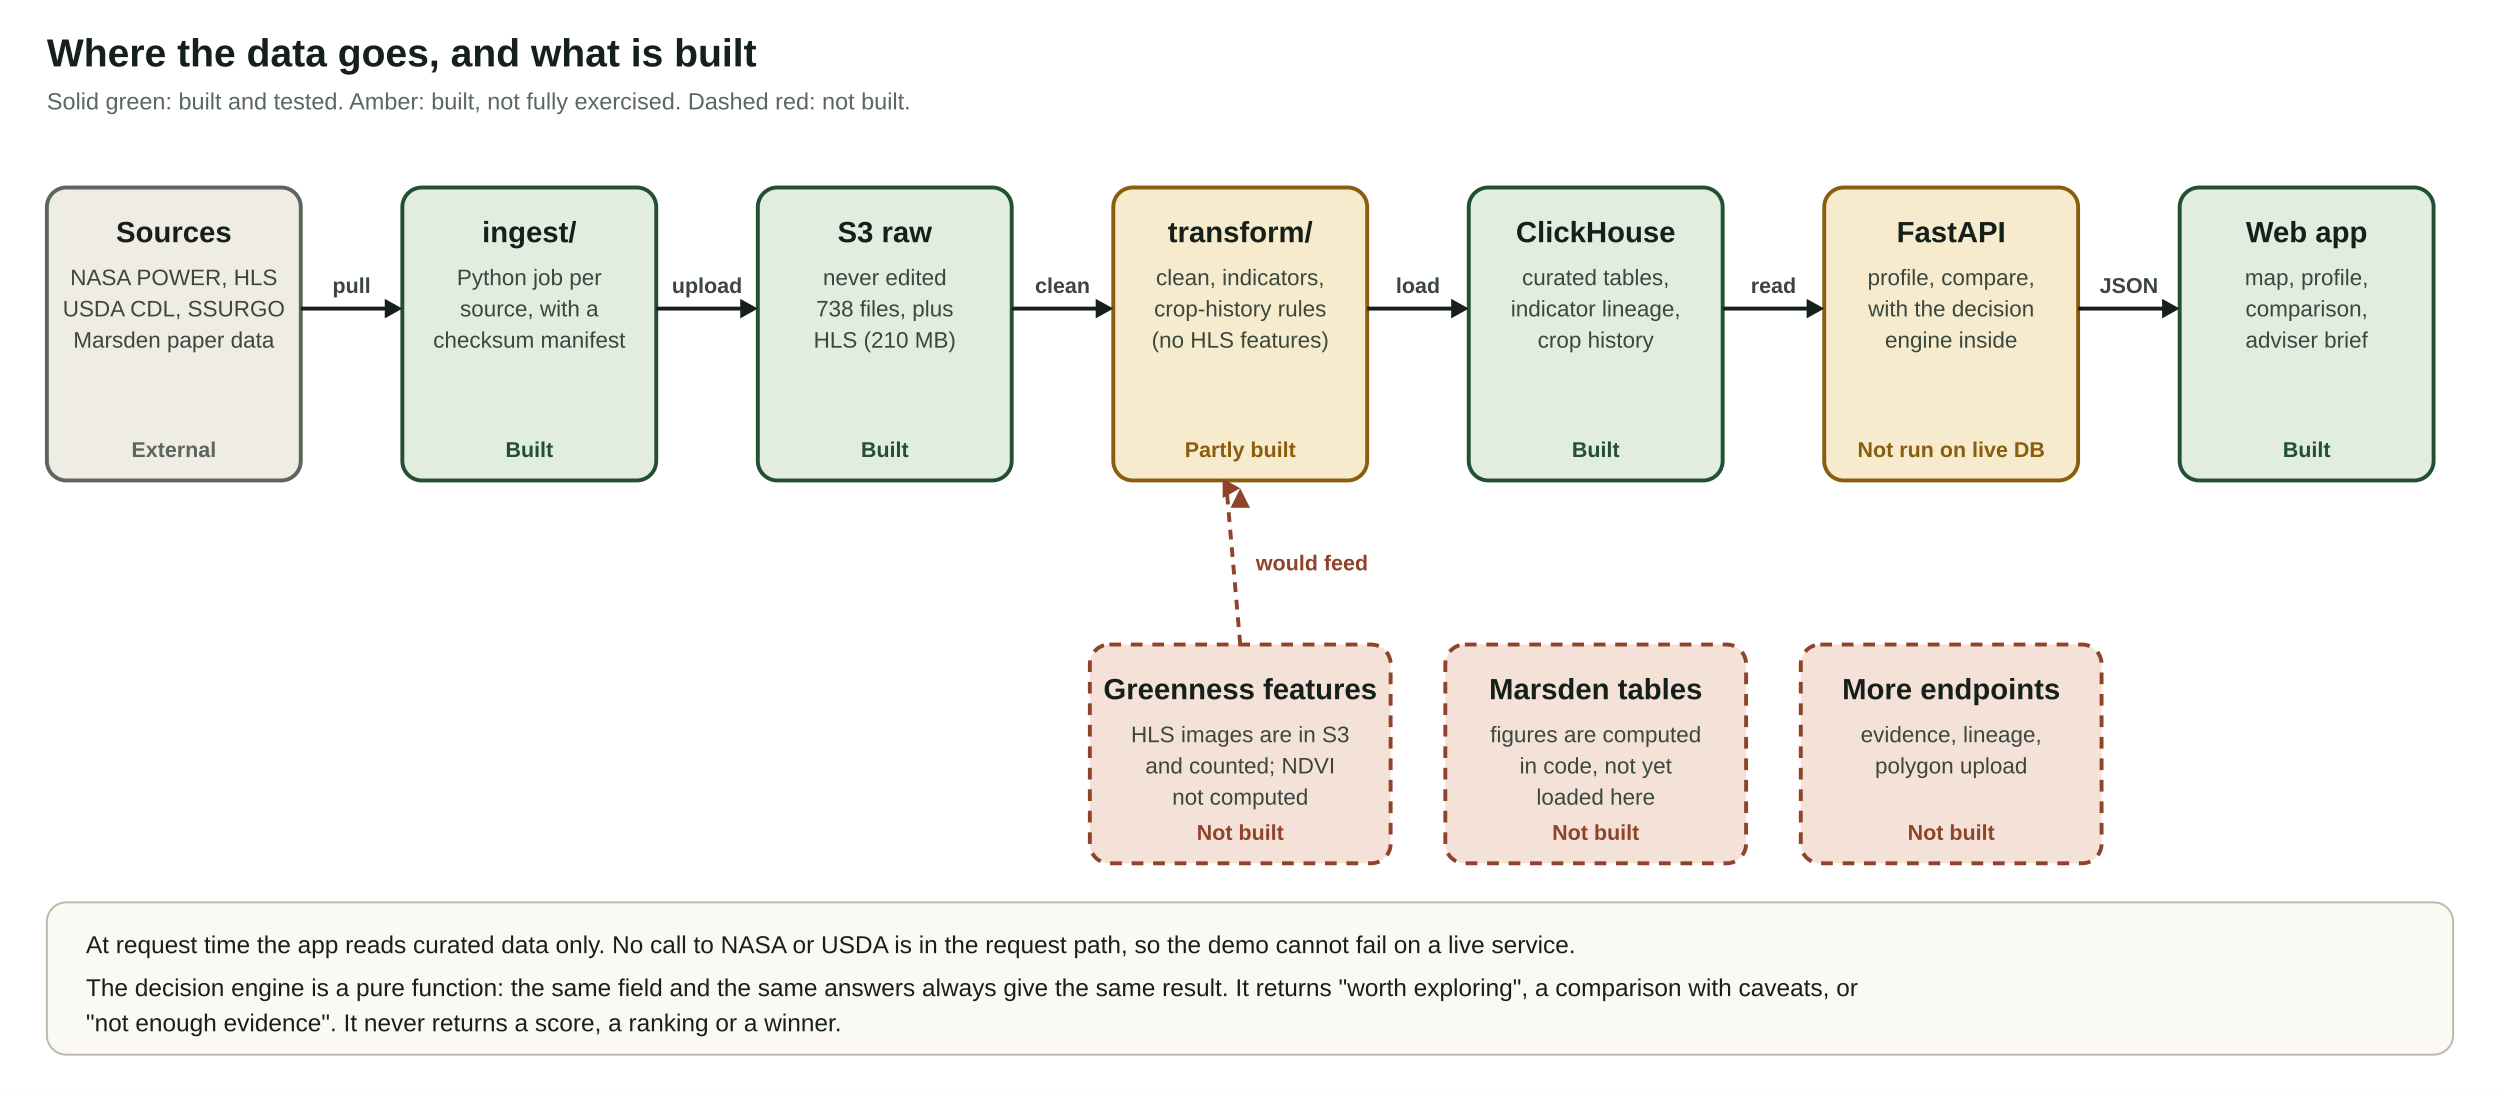
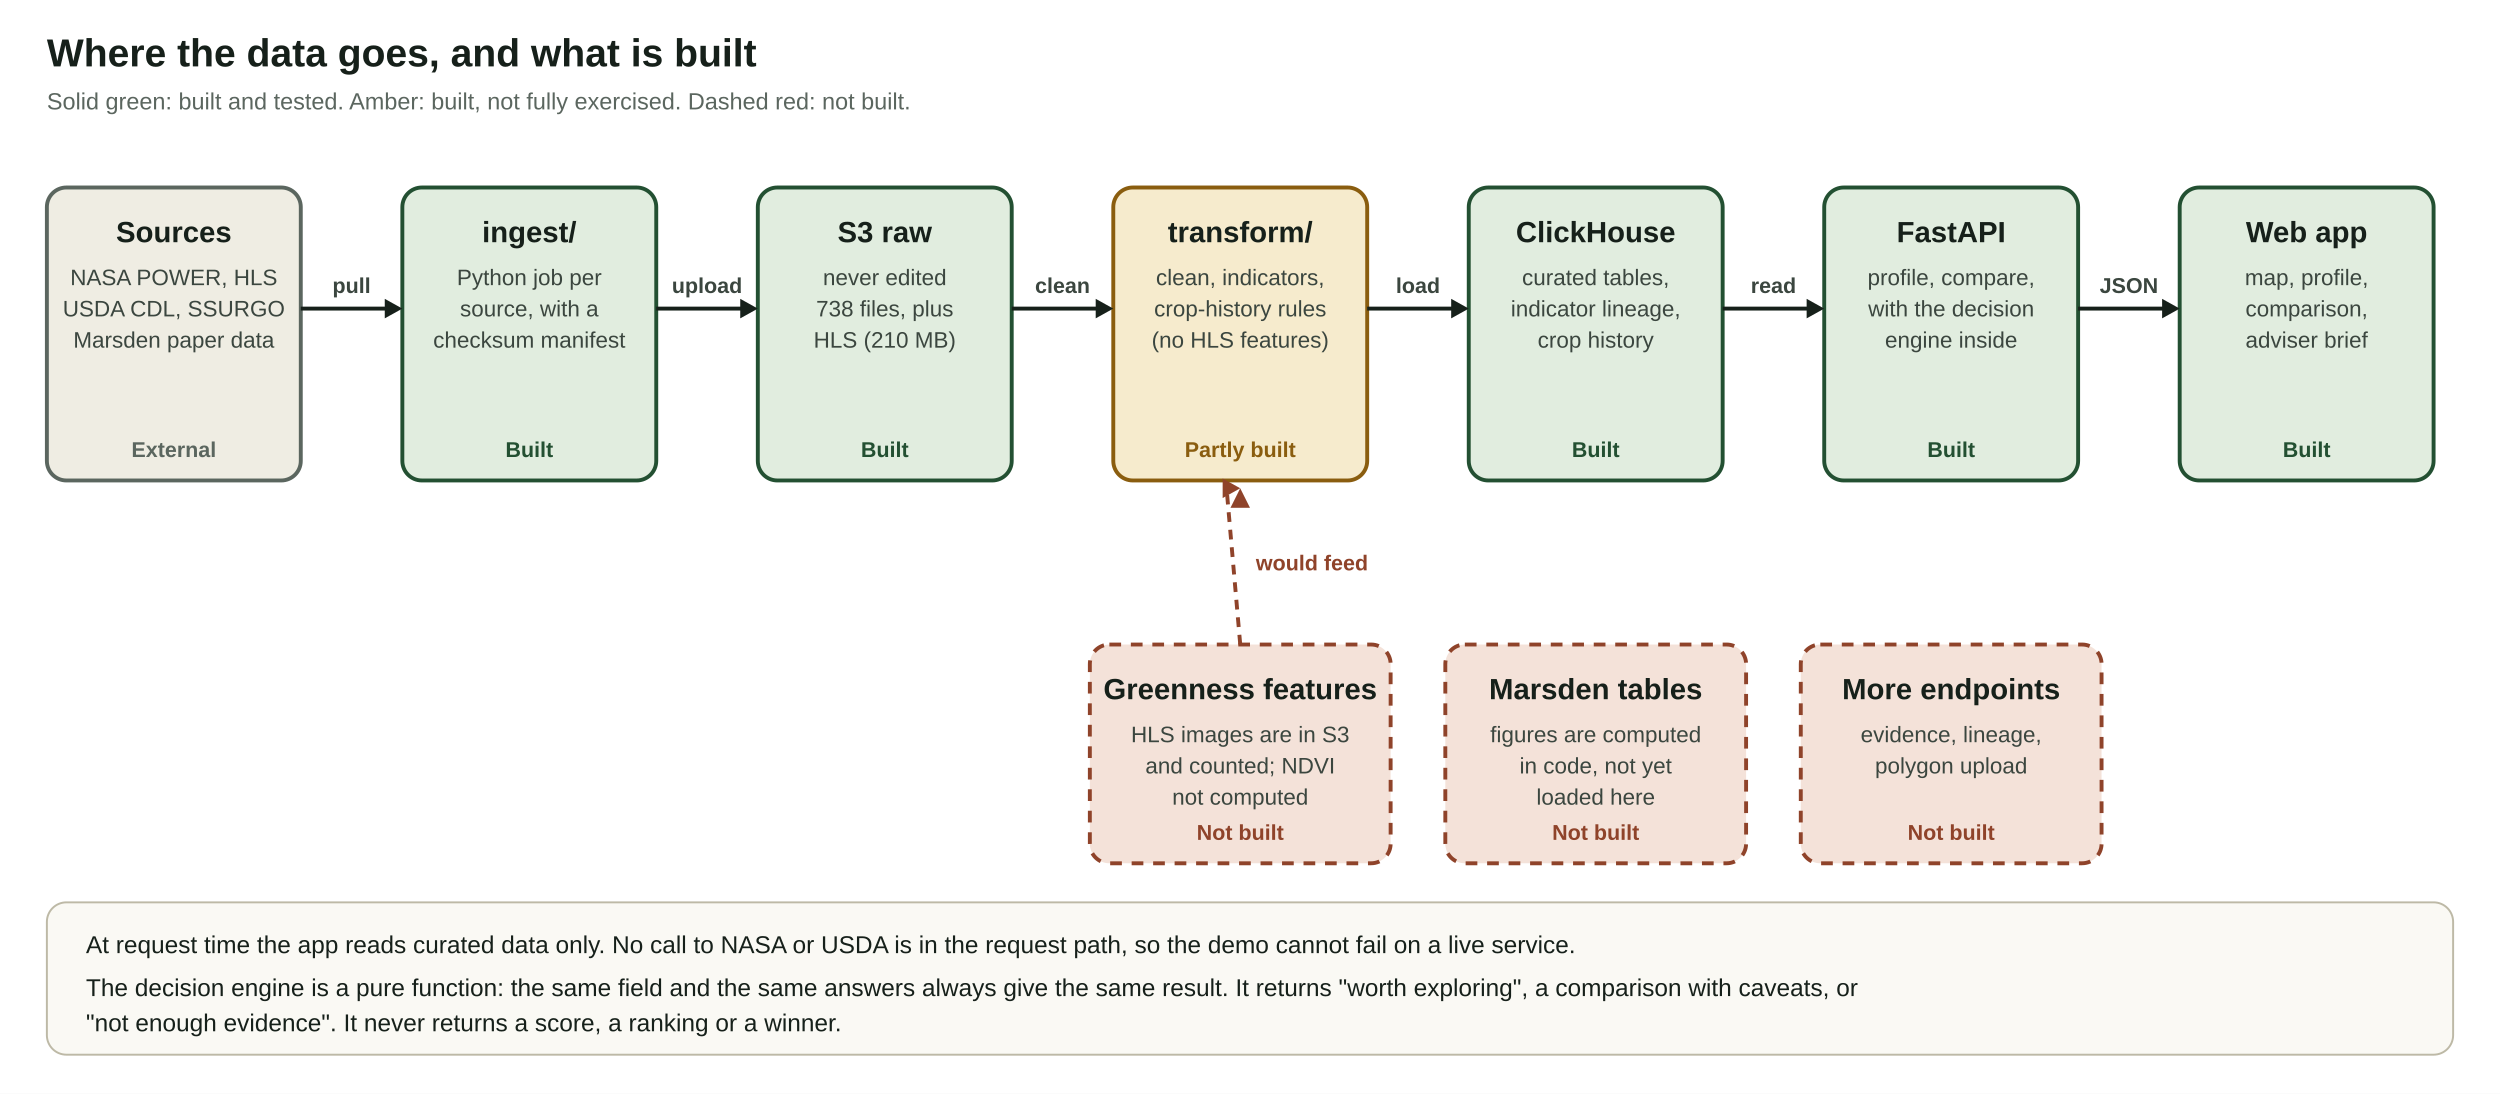
<svg xmlns="http://www.w3.org/2000/svg" viewBox="0 0 1280 560" width="1280" height="560" role="img" aria-label="Data flows left to right from NASA and USDA sources through ingest, S3, transform and ClickHouse to the API and the web app. Everything on the main path is built; the greenness features, the Marsden load and three endpoints are not.">
  <rect width="1280" height="560" fill="#ffffff" />
  <text x="24" y="34" font-family="Geist, 'Helvetica Neue', Arial, sans-serif" font-size="20" font-weight="700" fill="#16201a" text-anchor="start">Where the data goes, and what is built</text>
  <text x="24" y="56" font-family="Geist, 'Helvetica Neue', Arial, sans-serif" font-size="12" font-weight="400" fill="#5b665f" text-anchor="start">Solid green: built and tested.  Amber: built, not fully exercised.  Dashed red: not built.</text>
  <rect x="24" y="96" width="130" height="150" rx="10" fill="#efede3" stroke="#5b665f" stroke-width="2" />
  <text x="89.0" y="124" font-family="Geist, 'Helvetica Neue', Arial, sans-serif" font-size="15" font-weight="700" fill="#16201a" text-anchor="middle">Sources</text>
  <text x="89.0" y="146" font-family="Geist, 'Helvetica Neue', Arial, sans-serif" font-size="11.5" font-weight="400" fill="#3b463f" text-anchor="middle">NASA POWER, HLS</text>
  <text x="89.0" y="162" font-family="Geist, 'Helvetica Neue', Arial, sans-serif" font-size="11.5" font-weight="400" fill="#3b463f" text-anchor="middle">USDA CDL, SSURGO</text>
  <text x="89.0" y="178" font-family="Geist, 'Helvetica Neue', Arial, sans-serif" font-size="11.5" font-weight="400" fill="#3b463f" text-anchor="middle">Marsden paper data</text>
  <text x="89.0" y="234" font-family="Geist, 'Helvetica Neue', Arial, sans-serif" font-size="11" font-weight="700" fill="#5b665f" text-anchor="middle">External</text>
  <rect x="206" y="96" width="130" height="150" rx="10" fill="#e1eddf" stroke="#235032" stroke-width="2" />
  <text x="271.0" y="124" font-family="Geist, 'Helvetica Neue', Arial, sans-serif" font-size="15" font-weight="700" fill="#16201a" text-anchor="middle">ingest/</text>
  <text x="271.0" y="146" font-family="Geist, 'Helvetica Neue', Arial, sans-serif" font-size="11.5" font-weight="400" fill="#3b463f" text-anchor="middle">Python job per</text>
  <text x="271.0" y="162" font-family="Geist, 'Helvetica Neue', Arial, sans-serif" font-size="11.5" font-weight="400" fill="#3b463f" text-anchor="middle">source, with a</text>
  <text x="271.0" y="178" font-family="Geist, 'Helvetica Neue', Arial, sans-serif" font-size="11.5" font-weight="400" fill="#3b463f" text-anchor="middle">checksum manifest</text>
  <text x="271.0" y="234" font-family="Geist, 'Helvetica Neue', Arial, sans-serif" font-size="11" font-weight="700" fill="#235032" text-anchor="middle">Built</text>
  <rect x="388" y="96" width="130" height="150" rx="10" fill="#e1eddf" stroke="#235032" stroke-width="2" />
  <text x="453.0" y="124" font-family="Geist, 'Helvetica Neue', Arial, sans-serif" font-size="15" font-weight="700" fill="#16201a" text-anchor="middle">S3 raw</text>
  <text x="453.0" y="146" font-family="Geist, 'Helvetica Neue', Arial, sans-serif" font-size="11.5" font-weight="400" fill="#3b463f" text-anchor="middle">never edited</text>
  <text x="453.0" y="162" font-family="Geist, 'Helvetica Neue', Arial, sans-serif" font-size="11.5" font-weight="400" fill="#3b463f" text-anchor="middle">738 files, plus</text>
  <text x="453.0" y="178" font-family="Geist, 'Helvetica Neue', Arial, sans-serif" font-size="11.5" font-weight="400" fill="#3b463f" text-anchor="middle">HLS (210 MB)</text>
  <text x="453.0" y="234" font-family="Geist, 'Helvetica Neue', Arial, sans-serif" font-size="11" font-weight="700" fill="#235032" text-anchor="middle">Built</text>
  <rect x="570" y="96" width="130" height="150" rx="10" fill="#f6ebcd" stroke="#8a5d0f" stroke-width="2" />
  <text x="635.0" y="124" font-family="Geist, 'Helvetica Neue', Arial, sans-serif" font-size="15" font-weight="700" fill="#16201a" text-anchor="middle">transform/</text>
  <text x="635.0" y="146" font-family="Geist, 'Helvetica Neue', Arial, sans-serif" font-size="11.5" font-weight="400" fill="#3b463f" text-anchor="middle">clean, indicators,</text>
  <text x="635.0" y="162" font-family="Geist, 'Helvetica Neue', Arial, sans-serif" font-size="11.5" font-weight="400" fill="#3b463f" text-anchor="middle">crop-history rules</text>
  <text x="635.0" y="178" font-family="Geist, 'Helvetica Neue', Arial, sans-serif" font-size="11.5" font-weight="400" fill="#3b463f" text-anchor="middle">(no HLS features)</text>
  <text x="635.0" y="234" font-family="Geist, 'Helvetica Neue', Arial, sans-serif" font-size="11" font-weight="700" fill="#8a5d0f" text-anchor="middle">Partly built</text>
  <rect x="752" y="96" width="130" height="150" rx="10" fill="#e1eddf" stroke="#235032" stroke-width="2" />
  <text x="817.0" y="124" font-family="Geist, 'Helvetica Neue', Arial, sans-serif" font-size="15" font-weight="700" fill="#16201a" text-anchor="middle">ClickHouse</text>
  <text x="817.0" y="146" font-family="Geist, 'Helvetica Neue', Arial, sans-serif" font-size="11.5" font-weight="400" fill="#3b463f" text-anchor="middle">curated tables,</text>
  <text x="817.0" y="162" font-family="Geist, 'Helvetica Neue', Arial, sans-serif" font-size="11.5" font-weight="400" fill="#3b463f" text-anchor="middle">indicator lineage,</text>
  <text x="817.0" y="178" font-family="Geist, 'Helvetica Neue', Arial, sans-serif" font-size="11.5" font-weight="400" fill="#3b463f" text-anchor="middle">crop history</text>
  <text x="817.0" y="234" font-family="Geist, 'Helvetica Neue', Arial, sans-serif" font-size="11" font-weight="700" fill="#235032" text-anchor="middle">Built</text>
-   <rect x="934" y="96" width="130" height="150" rx="10" fill="#f6ebcd" stroke="#8a5d0f" stroke-width="2" />
+   <rect x="934" y="96" width="130" height="150" rx="10" fill="#e1eddf" stroke="#235032" stroke-width="2" />
  <text x="999.0" y="124" font-family="Geist, 'Helvetica Neue', Arial, sans-serif" font-size="15" font-weight="700" fill="#16201a" text-anchor="middle">FastAPI</text>
  <text x="999.0" y="146" font-family="Geist, 'Helvetica Neue', Arial, sans-serif" font-size="11.5" font-weight="400" fill="#3b463f" text-anchor="middle">profile, compare,</text>
  <text x="999.0" y="162" font-family="Geist, 'Helvetica Neue', Arial, sans-serif" font-size="11.5" font-weight="400" fill="#3b463f" text-anchor="middle">with the decision</text>
  <text x="999.0" y="178" font-family="Geist, 'Helvetica Neue', Arial, sans-serif" font-size="11.5" font-weight="400" fill="#3b463f" text-anchor="middle">engine inside</text>
-   <text x="999.0" y="234" font-family="Geist, 'Helvetica Neue', Arial, sans-serif" font-size="11" font-weight="700" fill="#8a5d0f" text-anchor="middle">Not run on live DB</text>
+   <text x="999.0" y="234" font-family="Geist, 'Helvetica Neue', Arial, sans-serif" font-size="11" font-weight="700" fill="#235032" text-anchor="middle">Built</text>
  <rect x="1116" y="96" width="130" height="150" rx="10" fill="#e1eddf" stroke="#235032" stroke-width="2" />
  <text x="1181.0" y="124" font-family="Geist, 'Helvetica Neue', Arial, sans-serif" font-size="15" font-weight="700" fill="#16201a" text-anchor="middle">Web app</text>
  <text x="1181.0" y="146" font-family="Geist, 'Helvetica Neue', Arial, sans-serif" font-size="11.5" font-weight="400" fill="#3b463f" text-anchor="middle">map, profile,</text>
  <text x="1181.0" y="162" font-family="Geist, 'Helvetica Neue', Arial, sans-serif" font-size="11.5" font-weight="400" fill="#3b463f" text-anchor="middle">comparison,</text>
  <text x="1181.0" y="178" font-family="Geist, 'Helvetica Neue', Arial, sans-serif" font-size="11.5" font-weight="400" fill="#3b463f" text-anchor="middle">adviser brief</text>
  <text x="1181.0" y="234" font-family="Geist, 'Helvetica Neue', Arial, sans-serif" font-size="11" font-weight="700" fill="#235032" text-anchor="middle">Built</text>
  <line x1="154" y1="158" x2="199" y2="158" stroke="#16201a" stroke-width="2" />
  <polygon points="206,158 197,153 197,163" fill="#16201a" />
  <text x="180.0" y="150" font-family="Geist, 'Helvetica Neue', Arial, sans-serif" font-size="11" font-weight="600" fill="#3b463f" text-anchor="middle">pull</text>
  <line x1="336" y1="158" x2="381" y2="158" stroke="#16201a" stroke-width="2" />
  <polygon points="388,158 379,153 379,163" fill="#16201a" />
  <text x="362.0" y="150" font-family="Geist, 'Helvetica Neue', Arial, sans-serif" font-size="11" font-weight="600" fill="#3b463f" text-anchor="middle">upload</text>
  <line x1="518" y1="158" x2="563" y2="158" stroke="#16201a" stroke-width="2" />
  <polygon points="570,158 561,153 561,163" fill="#16201a" />
  <text x="544.0" y="150" font-family="Geist, 'Helvetica Neue', Arial, sans-serif" font-size="11" font-weight="600" fill="#3b463f" text-anchor="middle">clean</text>
  <line x1="700" y1="158" x2="745" y2="158" stroke="#16201a" stroke-width="2" />
  <polygon points="752,158 743,153 743,163" fill="#16201a" />
  <text x="726.0" y="150" font-family="Geist, 'Helvetica Neue', Arial, sans-serif" font-size="11" font-weight="600" fill="#3b463f" text-anchor="middle">load</text>
  <line x1="882" y1="158" x2="927" y2="158" stroke="#16201a" stroke-width="2" />
  <polygon points="934,158 925,153 925,163" fill="#16201a" />
  <text x="908.0" y="150" font-family="Geist, 'Helvetica Neue', Arial, sans-serif" font-size="11" font-weight="600" fill="#3b463f" text-anchor="middle">read</text>
  <line x1="1064" y1="158" x2="1109" y2="158" stroke="#16201a" stroke-width="2" />
  <polygon points="1116,158 1107,153 1107,163" fill="#16201a" />
  <text x="1090.0" y="150" font-family="Geist, 'Helvetica Neue', Arial, sans-serif" font-size="11" font-weight="600" fill="#3b463f" text-anchor="middle">JSON</text>
  <rect x="558" y="330" width="154" height="112" rx="10" fill="#f4e2d9" stroke="#8f432a" stroke-width="2" stroke-dasharray="6 5" />
  <text x="635.0" y="358" font-family="Geist, 'Helvetica Neue', Arial, sans-serif" font-size="15" font-weight="700" fill="#16201a" text-anchor="middle">Greenness features</text>
  <text x="635.0" y="380" font-family="Geist, 'Helvetica Neue', Arial, sans-serif" font-size="11.5" font-weight="400" fill="#3b463f" text-anchor="middle">HLS images are in S3</text>
  <text x="635.0" y="396" font-family="Geist, 'Helvetica Neue', Arial, sans-serif" font-size="11.5" font-weight="400" fill="#3b463f" text-anchor="middle">and counted; NDVI</text>
  <text x="635.0" y="412" font-family="Geist, 'Helvetica Neue', Arial, sans-serif" font-size="11.5" font-weight="400" fill="#3b463f" text-anchor="middle">not computed</text>
  <text x="635.0" y="430" font-family="Geist, 'Helvetica Neue', Arial, sans-serif" font-size="11" font-weight="700" fill="#8f432a" text-anchor="middle">Not built</text>
  <rect x="740" y="330" width="154" height="112" rx="10" fill="#f4e2d9" stroke="#8f432a" stroke-width="2" stroke-dasharray="6 5" />
  <text x="817.0" y="358" font-family="Geist, 'Helvetica Neue', Arial, sans-serif" font-size="15" font-weight="700" fill="#16201a" text-anchor="middle">Marsden tables</text>
  <text x="817.0" y="380" font-family="Geist, 'Helvetica Neue', Arial, sans-serif" font-size="11.5" font-weight="400" fill="#3b463f" text-anchor="middle">figures are computed</text>
  <text x="817.0" y="396" font-family="Geist, 'Helvetica Neue', Arial, sans-serif" font-size="11.5" font-weight="400" fill="#3b463f" text-anchor="middle">in code, not yet</text>
  <text x="817.0" y="412" font-family="Geist, 'Helvetica Neue', Arial, sans-serif" font-size="11.5" font-weight="400" fill="#3b463f" text-anchor="middle">loaded here</text>
  <text x="817.0" y="430" font-family="Geist, 'Helvetica Neue', Arial, sans-serif" font-size="11" font-weight="700" fill="#8f432a" text-anchor="middle">Not built</text>
  <rect x="922" y="330" width="154" height="112" rx="10" fill="#f4e2d9" stroke="#8f432a" stroke-width="2" stroke-dasharray="6 5" />
  <text x="999.0" y="358" font-family="Geist, 'Helvetica Neue', Arial, sans-serif" font-size="15" font-weight="700" fill="#16201a" text-anchor="middle">More endpoints</text>
  <text x="999.0" y="380" font-family="Geist, 'Helvetica Neue', Arial, sans-serif" font-size="11.5" font-weight="400" fill="#3b463f" text-anchor="middle">evidence, lineage,</text>
  <text x="999.0" y="396" font-family="Geist, 'Helvetica Neue', Arial, sans-serif" font-size="11.5" font-weight="400" fill="#3b463f" text-anchor="middle">polygon upload</text>
  <text x="999.0" y="412" font-family="Geist, 'Helvetica Neue', Arial, sans-serif" font-size="11.5" font-weight="400" fill="#3b463f" text-anchor="middle" />
  <text x="999.0" y="430" font-family="Geist, 'Helvetica Neue', Arial, sans-serif" font-size="11" font-weight="700" fill="#8f432a" text-anchor="middle">Not built</text>
  <line x1="635.0" y1="330" x2="628.0" y2="250" stroke="#8f432a" stroke-width="2" stroke-dasharray="5 4" />
  <polygon points="635.0,250 626.0,245 626.0,255" fill="#8f432a" />
  <polygon points="635.0,250 630.0,260 640.0,260" fill="#8f432a" />
  <text x="643.0" y="292" font-family="Geist, 'Helvetica Neue', Arial, sans-serif" font-size="11" font-weight="600" fill="#8f432a" text-anchor="start">would feed</text>
  <rect x="24" y="462" width="1232" height="78" rx="10" fill="#faf9f4" stroke="#bdb9a6" stroke-width="1" />
  <text x="44" y="488" font-family="Geist, 'Helvetica Neue', Arial, sans-serif" font-size="12.5" font-weight="400" fill="#16201a" text-anchor="start">At request time the app reads curated data only. No call to NASA or USDA is in the request path, so the demo cannot fail on a live service.</text>
  <text x="44" y="510" font-family="Geist, 'Helvetica Neue', Arial, sans-serif" font-size="12.5" font-weight="400" fill="#16201a" text-anchor="start">The decision engine is a pure function: the same field and the same answers always give the same result. It returns "worth exploring", a comparison with caveats, or</text>
  <text x="44" y="528" font-family="Geist, 'Helvetica Neue', Arial, sans-serif" font-size="12.5" font-weight="400" fill="#16201a" text-anchor="start">"not enough evidence". It never returns a score, a ranking or a winner.</text>
</svg>
